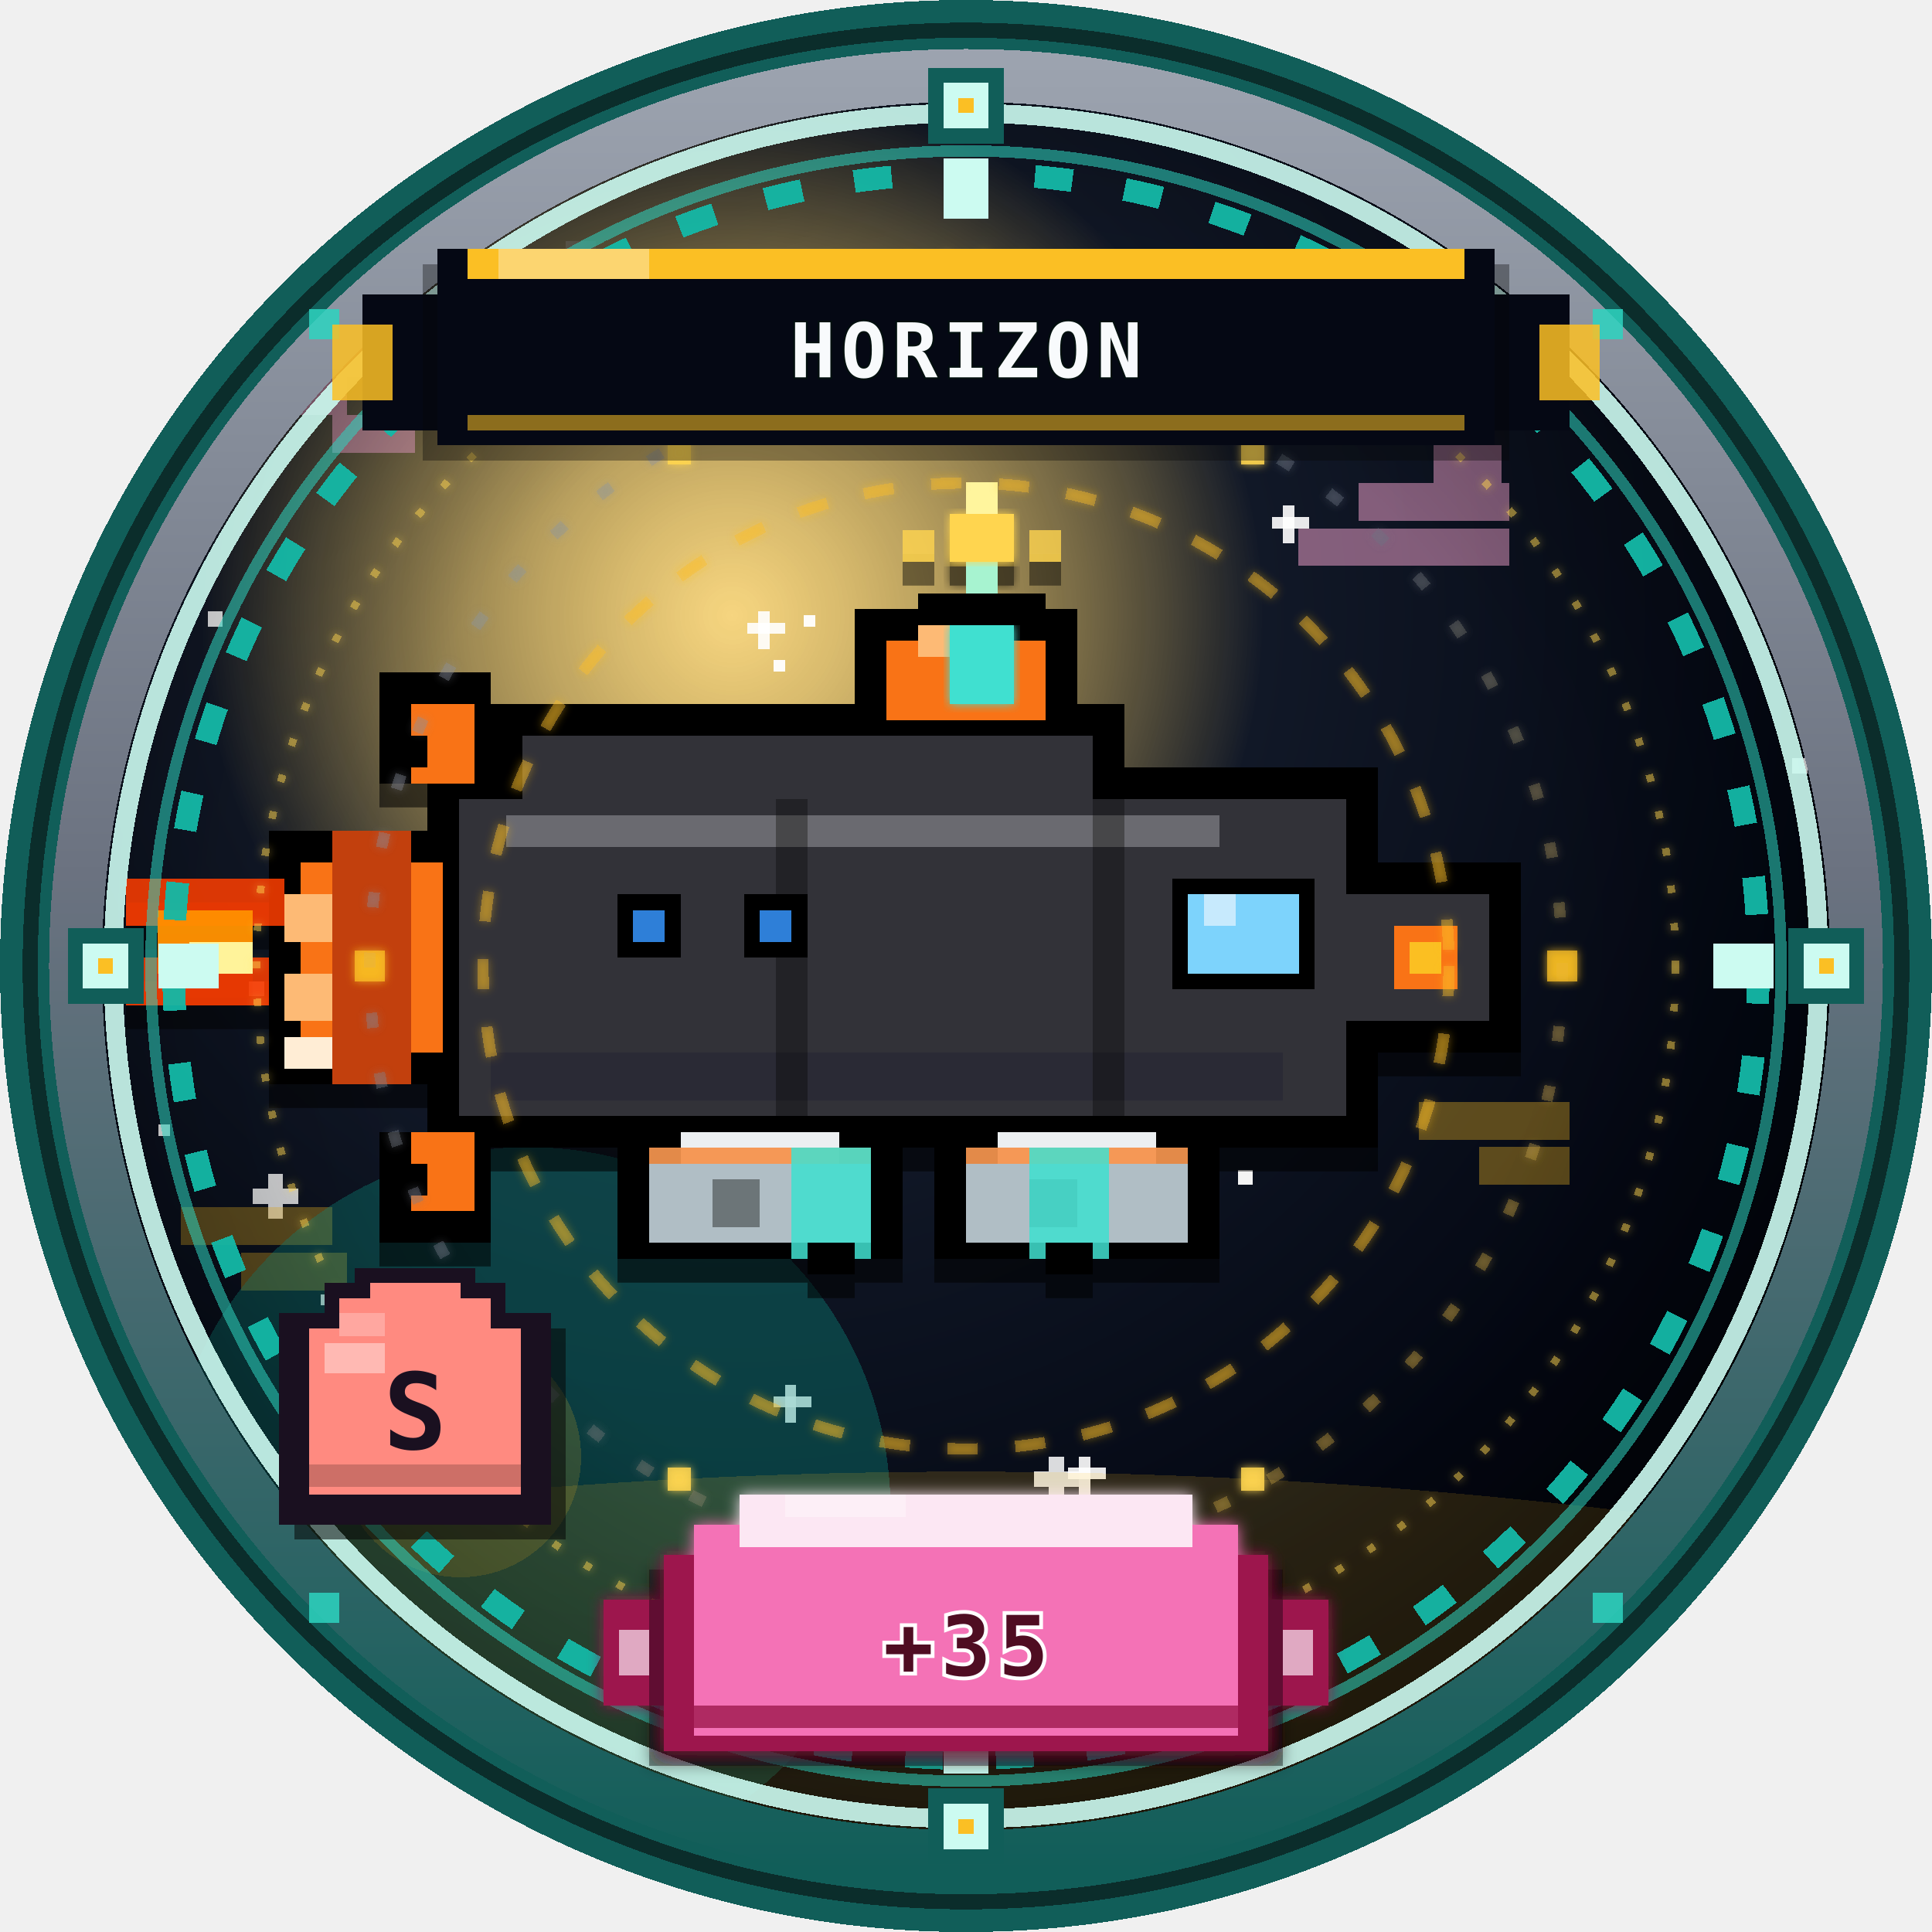
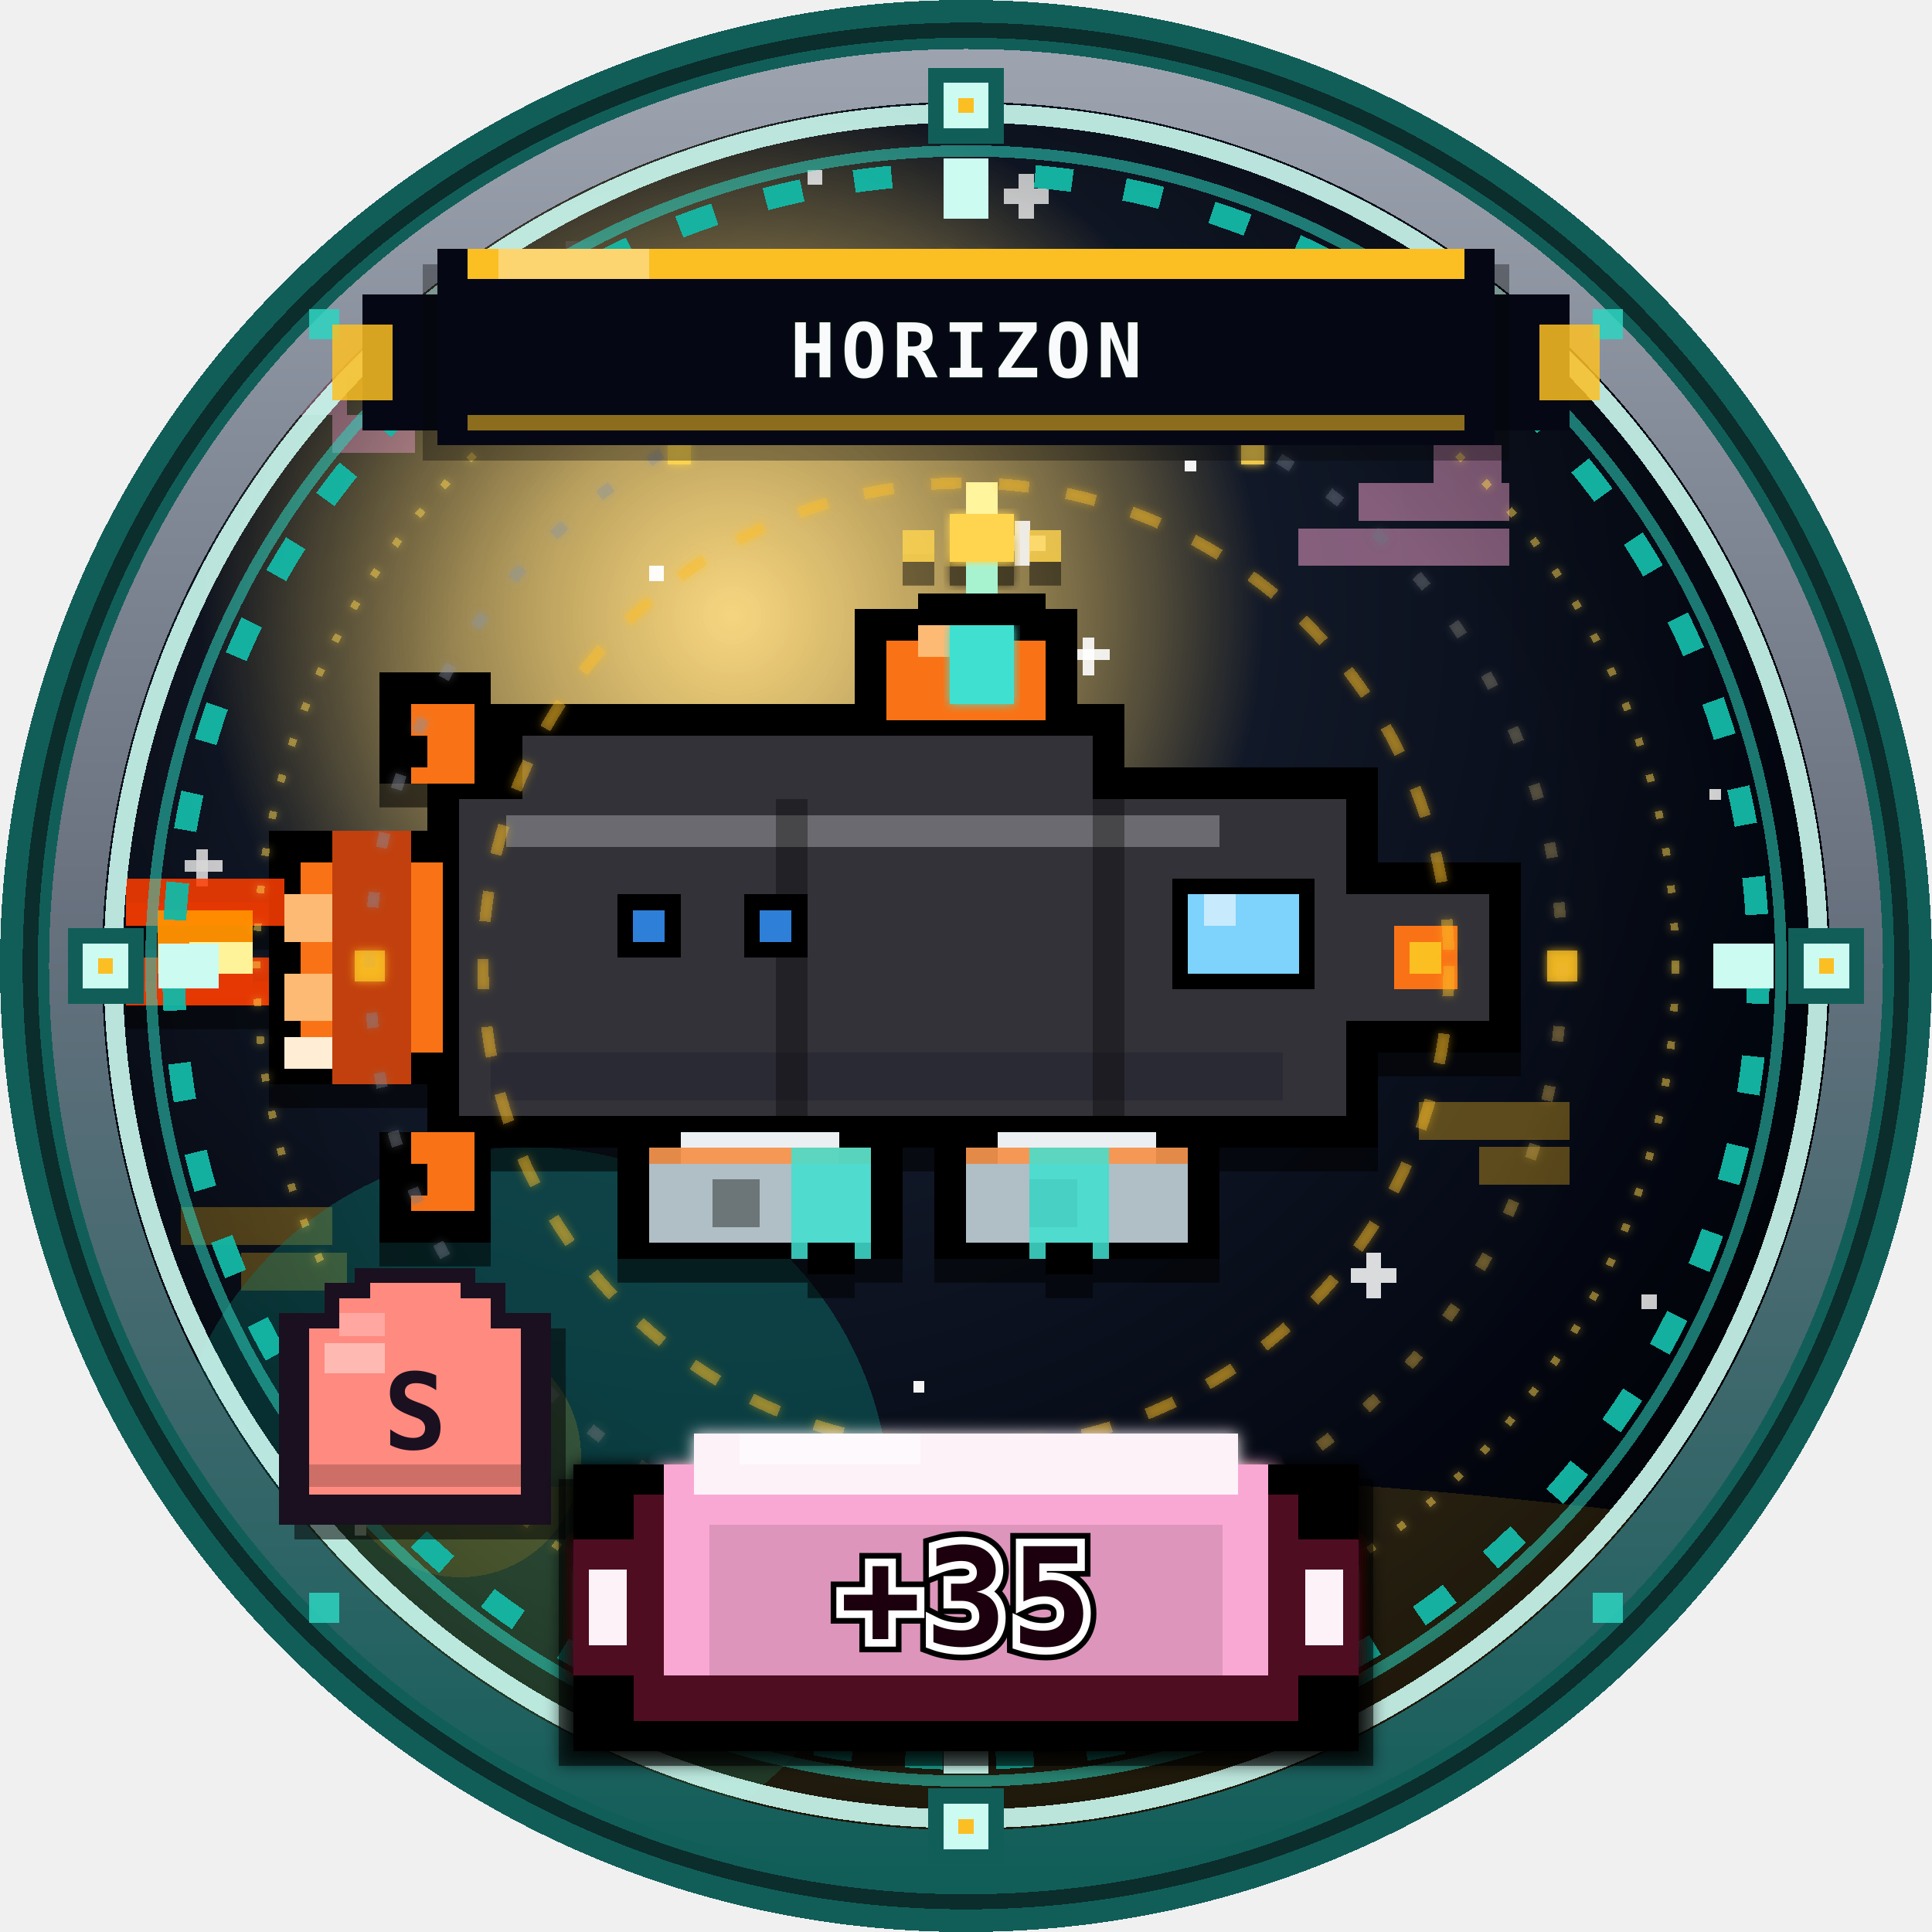
<svg xmlns="http://www.w3.org/2000/svg" viewBox="0 0 512 512" class="w-full h-full" shape-rendering="crispEdges">
  <defs>
-     <radialGradient id="bg_badge_1700" cx="38%" cy="32%" r="78%">
+     <radialGradient id="bg_badge_8105" cx="38%" cy="32%" r="78%">
      <stop offset="0%" stop-color="#fbbf24" stop-opacity="0.55" />
      <stop offset="35%" stop-color="#111827" />
      <stop offset="72%" stop-color="#030712" />
      <stop offset="100%" stop-color="#000000" />
    </radialGradient>
-     <linearGradient id="hull_badge_1700" x1="0%" y1="0%" x2="100%" y2="0%">
+     <linearGradient id="hull_badge_8105" x1="0%" y1="0%" x2="100%" y2="0%">
      <stop offset="0%" stop-color="#1a1a1a" />
      <stop offset="50%" stop-color="#333333" />
      <stop offset="100%" stop-color="#000000" />
    </linearGradient>
-     <linearGradient id="frame_badge_1700" x1="0%" y1="0%" x2="100%" y2="100%">
+     <linearGradient id="frame_badge_8105" x1="0%" y1="0%" x2="100%" y2="100%">
      <stop offset="0%" stop-color="#9ca3af" />
      <stop offset="50%" stop-color="#6b7280" />
      <stop offset="100%" stop-color="#fbbf24" />
    </linearGradient>
-     <linearGradient id="rim_badge_1700" x1="0%" y1="0%" x2="0%" y2="100%">
+     <linearGradient id="rim_badge_8105" x1="0%" y1="0%" x2="0%" y2="100%">
      <stop offset="0%" stop-color="#9ca3af" />
      <stop offset="45%" stop-color="#6b7280" />
      <stop offset="100%" stop-color="#115e59" />
    </linearGradient>
-     <radialGradient id="vignette_badge_1700" cx="50%" cy="48%" r="55%">
+     <radialGradient id="vignette_badge_8105" cx="50%" cy="48%" r="55%">
      <stop offset="55%" stop-color="#000000" stop-opacity="0" />
      <stop offset="100%" stop-color="#000000" stop-opacity="0.42" />
    </radialGradient>
-     <filter id="shadow_badge_1700" x="-50%" y="-50%" width="200%" height="200%">
+     <filter id="shadow_badge_8105" x="-50%" y="-50%" width="200%" height="200%">
      <feDropShadow dx="0" dy="6" stdDeviation="0" flood-color="#000" flood-opacity="0.55" />
    </filter>
-     <filter id="glow_badge_1700">
+     <filter id="glow_badge_8105">
      <feGaussianBlur stdDeviation="1.2" result="blur" />
      <feComposite in="SourceGraphic" in2="blur" operator="over" />
    </filter>
-     <filter id="text_glow_badge_1700" x="-50%" y="-50%" width="200%" height="200%">
+     <filter id="text_glow_badge_8105" x="-50%" y="-50%" width="200%" height="200%">
      <feGaussianBlur stdDeviation="2" result="blur" />
      <feMerge>
        <feMergeNode in="blur" />
        <feMergeNode in="SourceGraphic" />
      </feMerge>
    </filter>
-     <clipPath id="clip_badge_1700">
+     <clipPath id="clip_badge_8105">
      <circle cx="256" cy="256" r="236" />
    </clipPath>
  </defs>
-   <g clip-path="url(#clip_badge_1700)">
-     <rect width="512" height="512" fill="url(#bg_badge_1700)" />
+   <g clip-path="url(#clip_badge_8105)">
+     <rect width="512" height="512" fill="url(#bg_badge_8105)" />
    <g fill="#ffffff" shape-rendering="crispEdges">
-       <rect x="205" y="370" width="10" height="3" fill-opacity="0.9" />
-       <rect x="208" y="367" width="3" height="10" fill-opacity="0.9" />
-       <rect x="266" y="270" width="4" height="4" fill-opacity="0.85" />
-       <rect x="262" y="274" width="12" height="4" fill-opacity="0.85" />
-       <rect x="266" y="278" width="4" height="4" fill-opacity="0.85" />
-       <rect x="356" y="296" width="4" height="4" fill-opacity="0.95" />
-       <rect x="220" y="223" width="4" height="4" fill-opacity="0.85" />
-       <rect x="216" y="227" width="12" height="4" fill-opacity="0.85" />
-       <rect x="220" y="231" width="4" height="4" fill-opacity="0.85" />
-       <rect x="198" y="165" width="10" height="3" fill-opacity="0.9" />
-       <rect x="201" y="162" width="3" height="10" fill-opacity="0.9" />
-       <rect x="283" y="389" width="10" height="3" fill-opacity="0.9" />
-       <rect x="286" y="386" width="3" height="10" fill-opacity="0.9" />
-       <rect x="328" y="310" width="4" height="4" fill-opacity="0.95" />
-       <rect x="283" y="408" width="3" height="3" fill-opacity="0.95" />
-       <rect x="255" y="237" width="10" height="3" fill-opacity="0.9" />
-       <rect x="258" y="234" width="3" height="10" fill-opacity="0.9" />
-       <rect x="337" y="137" width="10" height="3" fill-opacity="0.9" />
-       <rect x="340" y="134" width="3" height="10" fill-opacity="0.9" />
-       <rect x="477" y="192" width="10" height="3" fill-opacity="0.9" />
-       <rect x="480" y="189" width="3" height="10" fill-opacity="0.9" />
-       <rect x="85" y="343" width="3" height="3" fill-opacity="0.95" />
-       <rect x="66" y="260" width="4" height="4" fill-opacity="0.95" />
-       <rect x="278" y="386" width="4" height="4" fill-opacity="0.85" />
-       <rect x="274" y="390" width="12" height="4" fill-opacity="0.85" />
-       <rect x="278" y="394" width="4" height="4" fill-opacity="0.85" />
-       <rect x="265" y="228" width="3" height="3" fill-opacity="0.95" />
-       <rect x="285" y="288" width="4" height="4" fill-opacity="0.85" />
-       <rect x="281" y="292" width="12" height="4" fill-opacity="0.85" />
-       <rect x="285" y="296" width="4" height="4" fill-opacity="0.85" />
-       <rect x="42" y="298" width="3" height="3" fill-opacity="0.95" />
-       <rect x="71" y="311" width="4" height="4" fill-opacity="0.85" />
-       <rect x="67" y="315" width="12" height="4" fill-opacity="0.85" />
-       <rect x="71" y="319" width="4" height="4" fill-opacity="0.85" />
-       <rect x="55" y="162" width="4" height="4" fill-opacity="0.95" />
-       <rect x="213" y="163" width="3" height="3" fill-opacity="0.95" />
-       <rect x="186" y="109" width="10" height="3" fill-opacity="0.9" />
-       <rect x="189" y="106" width="3" height="10" fill-opacity="0.9" />
-       <rect x="225" y="275" width="4" height="4" fill-opacity="0.85" />
-       <rect x="221" y="279" width="12" height="4" fill-opacity="0.85" />
-       <rect x="225" y="283" width="4" height="4" fill-opacity="0.85" />
-       <rect x="58" y="122" width="4" height="4" fill-opacity="0.95" />
-       <rect x="307" y="412" width="4" height="4" fill-opacity="0.95" />
-       <rect x="481" y="329" width="4" height="4" fill-opacity="0.85" />
-       <rect x="477" y="333" width="12" height="4" fill-opacity="0.85" />
-       <rect x="481" y="337" width="4" height="4" fill-opacity="0.85" />
-       <rect x="475" y="201" width="4" height="4" fill-opacity="0.95" />
-       <rect x="205" y="175" width="3" height="3" fill-opacity="0.95" />
+       <rect x="76" y="59" width="4" height="4" fill-opacity="0.85" />
+       <rect x="72" y="63" width="12" height="4" fill-opacity="0.85" />
+       <rect x="76" y="67" width="4" height="4" fill-opacity="0.85" />
+       <rect x="190" y="205" width="3" height="3" fill-opacity="0.95" />
+       <rect x="455" y="250" width="4" height="4" fill-opacity="0.95" />
+       <rect x="284" y="172" width="10" height="3" fill-opacity="0.9" />
+       <rect x="287" y="169" width="3" height="10" fill-opacity="0.9" />
+       <rect x="273" y="215" width="3" height="3" fill-opacity="0.95" />
+       <rect x="453" y="209" width="3" height="3" fill-opacity="0.95" />
+       <rect x="144" y="239" width="4" height="4" fill-opacity="0.95" />
+       <rect x="482" y="101" width="4" height="4" fill-opacity="0.95" />
+       <rect x="49" y="228" width="10" height="3" fill-opacity="0.9" />
+       <rect x="52" y="225" width="3" height="10" fill-opacity="0.9" />
+       <rect x="101" y="353" width="4" height="4" fill-opacity="0.95" />
+       <rect x="454" y="425" width="10" height="3" fill-opacity="0.9" />
+       <rect x="457" y="422" width="3" height="10" fill-opacity="0.9" />
+       <rect x="91" y="400" width="10" height="3" fill-opacity="0.9" />
+       <rect x="94" y="397" width="3" height="10" fill-opacity="0.9" />
+       <rect x="131" y="270" width="4" height="4" fill-opacity="0.85" />
+       <rect x="127" y="274" width="12" height="4" fill-opacity="0.85" />
+       <rect x="131" y="278" width="4" height="4" fill-opacity="0.85" />
+       <rect x="269" y="138" width="4" height="4" fill-opacity="0.85" />
+       <rect x="265" y="142" width="12" height="4" fill-opacity="0.85" />
+       <rect x="269" y="146" width="4" height="4" fill-opacity="0.85" />
+       <rect x="101" y="255" width="4" height="4" fill-opacity="0.95" />
+       <rect x="270" y="46" width="4" height="4" fill-opacity="0.85" />
+       <rect x="266" y="50" width="12" height="4" fill-opacity="0.85" />
+       <rect x="270" y="54" width="4" height="4" fill-opacity="0.85" />
+       <rect x="26" y="359" width="4" height="4" fill-opacity="0.95" />
+       <rect x="114" y="350" width="3" height="3" fill-opacity="0.95" />
+       <rect x="435" y="343" width="4" height="4" fill-opacity="0.95" />
+       <rect x="172" y="150" width="4" height="4" fill-opacity="0.95" />
+       <rect x="357" y="209" width="4" height="4" fill-opacity="0.85" />
+       <rect x="353" y="213" width="12" height="4" fill-opacity="0.85" />
+       <rect x="357" y="217" width="4" height="4" fill-opacity="0.85" />
+       <rect x="314" y="122" width="3" height="3" fill-opacity="0.95" />
+       <rect x="362" y="332" width="4" height="4" fill-opacity="0.85" />
+       <rect x="358" y="336" width="12" height="4" fill-opacity="0.85" />
+       <rect x="362" y="340" width="4" height="4" fill-opacity="0.85" />
+       <rect x="242" y="366" width="3" height="3" fill-opacity="0.95" />
+       <rect x="114" y="292" width="4" height="4" fill-opacity="0.95" />
+       <rect x="214" y="45" width="4" height="4" fill-opacity="0.95" />
+       <rect x="313" y="274" width="4" height="4" fill-opacity="0.95" />
    </g>
    <g opacity="0.5" shape-rendering="crispEdges">
      <g fill="#f9a8d4">
        <rect x="56" y="100" width="36" height="10" />
        <rect x="72" y="90" width="44" height="10" />
        <rect x="88" y="110" width="22" height="10" />
        <rect x="360" y="128" width="40" height="10" />
        <rect x="344" y="140" width="56" height="10" />
        <rect x="380" y="118" width="18" height="10" />
      </g>
      <g fill="#fbbf24" opacity="0.7">
        <rect x="48" y="320" width="40" height="10" />
        <rect x="64" y="332" width="28" height="10" />
        <rect x="376" y="292" width="40" height="10" />
        <rect x="392" y="304" width="24" height="10" />
      </g>
-       <g fill="url(#frame_badge_1700)" opacity="0.45">
+       <g fill="url(#frame_badge_8105)" opacity="0.45">
        <rect x="150" y="64" width="8" height="8" />
        <rect x="348" y="84" width="8" height="8" />
        <rect x="120" y="250" width="8" height="8" />
        <rect x="300" y="230" width="8" height="8" />
        <rect x="200" y="300" width="6" height="6" />
      </g>
    </g>
    <circle cx="140" cy="400" r="96" fill="#0d9488" fill-opacity="0.35" />
    <circle cx="122" cy="386" r="32" fill="#fbbf24" fill-opacity="0.18" />
    <path d="M-40 420 Q256 360 552 420 V520 H-40 Z" fill="#fbbf24" fill-opacity="0.16" />
-     <rect width="512" height="512" fill="url(#vignette_badge_1700)" />
-   </g>
-   <g transform="translate(256, 258) scale(1.05)" filter="url(#shadow_badge_1700)">
+     <rect width="512" height="512" fill="url(#vignette_badge_8105)" />
+   </g>
+   <g transform="translate(256, 258) scale(1.05)" filter="url(#shadow_badge_8105)">
    <g transform="translate(12, -4)" shape-rendering="crispEdges">
      <rect x="-148" y="-48" width="240" height="96" fill="#050505" />
      <rect x="-132" y="-64" width="160" height="20" fill="#050505" />
      <rect x="92" y="-24" width="36" height="48" fill="#050505" />
      <rect x="-188" y="-32" width="44" height="64" fill="#050505" />
      <rect x="-100" y="40" width="72" height="36" fill="#050505" />
      <rect x="-20" y="40" width="72" height="36" fill="#050505" />
      <rect x="-40" y="-88" width="56" height="28" fill="#050505" />
      <rect x="-160" y="-72" width="28" height="28" fill="#050505" />
      <rect x="-160" y="44" width="28" height="28" fill="#050505" />
      <rect x="-140" y="-40" width="224" height="80" fill="#303038" />
      <rect x="-124" y="-56" width="144" height="16" fill="#303038" />
      <rect x="84" y="-16" width="36" height="32" fill="#303038" />
      <rect x="-128" y="-36" width="180" height="8" fill="#ffffff" opacity="0.28" />
      <rect x="-132" y="24" width="200" height="12" fill="#1a1a22" opacity="0.2" />
      <rect x="-60" y="-40" width="8" height="80" fill="#050505" opacity="0.35" />
      <rect x="20" y="-40" width="8" height="80" fill="#050505" opacity="0.35" />
      <rect x="-32" y="-80" width="40" height="20" fill="#f97316" />
      <rect x="-24" y="-88" width="24" height="12" fill="#fdba74" />
      <rect x="-16" y="-76" width="16" height="12" fill="#7dd3fc" />
      <rect x="-12" y="-76" width="6" height="6" fill="#e0f2fe" opacity="0.8" />
      <rect x="-92" y="48" width="56" height="24" fill="#b0bec5" />
      <rect x="-84" y="44" width="40" height="8" fill="#eceff1" />
      <rect x="-76" y="56" width="12" height="12" fill="#050505" opacity="0.4" />
      <rect x="-12" y="48" width="56" height="24" fill="#b0bec5" />
      <rect x="-4" y="44" width="40" height="8" fill="#eceff1" />
      <rect x="4" y="56" width="12" height="12" fill="#050505" opacity="0.4" />
      <rect x="-92" y="48" width="56" height="4" fill="#f97316" opacity="0.7" />
      <rect x="-12" y="48" width="56" height="4" fill="#f97316" opacity="0.7" />
      <rect x="-180" y="-24" width="36" height="48" fill="#f97316" />
      <rect x="-172" y="-32" width="20" height="64" fill="#c2410c" />
      <rect x="-184" y="-16" width="12" height="12" fill="#fdba74" />
      <rect x="-184" y="4" width="12" height="12" fill="#fdba74" />
      <rect x="-184" y="20" width="12" height="8" fill="#ffedd5" />
      <rect x="-152" y="-64" width="16" height="20" fill="#f97316" />
      <rect x="-152" y="44" width="16" height="20" fill="#f97316" />
      <rect x="-160" y="-56" width="12" height="8" fill="#050505" />
      <rect x="-160" y="52" width="12" height="8" fill="#050505" />
      <rect x="40" y="-20" width="36" height="28" fill="#050505" />
      <rect x="44" y="-16" width="28" height="20" fill="#7dd3fc" />
      <rect x="48" y="-16" width="8" height="8" fill="#e0f2fe" opacity="0.75" />
      <rect x="-100" y="-16" width="16" height="16" fill="#050505" />
      <rect x="-96" y="-12" width="8" height="8" fill="#2f7fd8" />
      <rect x="-68" y="-16" width="16" height="16" fill="#050505" />
      <rect x="-64" y="-12" width="8" height="8" fill="#2f7fd8" />
      <rect x="96" y="-8" width="16" height="16" fill="#f97316" />
      <rect x="100" y="-4" width="8" height="8" fill="#fbbf24" />
      <rect x="-224" y="-20" width="40" height="12" fill="#ff3d00" opacity="0.85" />
      <rect x="-224" y="0" width="36" height="12" fill="#ff3d00" opacity="0.85" />
      <rect x="-216" y="-12" width="24" height="16" fill="#ff9100" opacity="0.95" />
      <rect x="-208" y="-4" width="16" height="8" fill="#fff59d" opacity="0.98" />
-       <rect x="-16" y="-84" width="16" height="20" fill="#40e0d0" filter="url(#glow_badge_1700)" />
+       <rect x="-16" y="-84" width="16" height="20" fill="#40e0d0" filter="url(#glow_badge_8105)" />
      <rect x="-24" y="-92" width="32" height="8" fill="#050505" />
      <rect x="-12" y="-100" width="8" height="8" fill="#a7f3d0" />
      <rect x="-56" y="48" width="20" height="28" fill="#40e0d0" opacity="0.85" />
      <rect x="4" y="48" width="20" height="28" fill="#40e0d0" opacity="0.85" />
      <rect x="-52" y="72" width="12" height="8" fill="#050505" />
      <rect x="8" y="72" width="12" height="8" fill="#050505" />
-       <rect x="-16" y="-112" width="16" height="12" fill="#ffd54f" filter="url(#glow_badge_1700)" />
+       <rect x="-16" y="-112" width="16" height="12" fill="#ffd54f" filter="url(#glow_badge_8105)" />
      <rect x="-12" y="-120" width="8" height="8" fill="#fff59d" />
      <rect x="-28" y="-108" width="8" height="8" fill="#ffd54f" opacity="0.8" />
      <rect x="4" y="-108" width="8" height="8" fill="#ffd54f" opacity="0.8" />
    </g>
  </g>
-   <g filter="url(#glow_badge_1700)" id="upgrade_badge_1700">
+   <g filter="url(#glow_badge_8105)" id="upgrade_badge_8105">
    <circle cx="256" cy="256" r="128" fill="none" stroke="#fbbf24" stroke-width="3" opacity="0.4" stroke-dasharray="8 10" />
-     <circle cx="256" cy="256" r="158" fill="none" stroke="url(#frame_badge_1700)" stroke-width="3" opacity="0.35" stroke-dasharray="4 12" />
+     <circle cx="256" cy="256" r="158" fill="none" stroke="url(#frame_badge_8105)" stroke-width="3" opacity="0.35" stroke-dasharray="4 12" />
    <rect x="252" y="94" width="8" height="8" fill="#fbbf24" opacity="0.75" />
    <rect x="410" y="252" width="8" height="8" fill="#fbbf24" opacity="0.75" />
    <rect x="252" y="410" width="8" height="8" fill="#fbbf24" opacity="0.75" />
    <rect x="94" y="252" width="8" height="8" fill="#fbbf24" opacity="0.75" />
    <circle cx="256" cy="256" r="188" fill="none" stroke="#ffd54f" stroke-width="2" opacity="0.45" stroke-dasharray="2 8" />
    <rect x="177" y="117" width="6" height="6" fill="#ffd54f" opacity="0.85" />
    <rect x="329" y="117" width="6" height="6" fill="#ffd54f" opacity="0.85" />
    <rect x="177" y="389" width="6" height="6" fill="#ffd54f" opacity="0.85" />
    <rect x="329" y="389" width="6" height="6" fill="#ffd54f" opacity="0.85" />
  </g>
-   <g shape-rendering="crispEdges" id="frame_badge_1700_chrome">
+   <g shape-rendering="crispEdges" id="frame_badge_8105_chrome">
    <circle cx="256" cy="256" r="248" fill="none" stroke="#115e59" stroke-width="16" />
    <circle cx="256" cy="256" r="248" fill="none" stroke="#050505" stroke-width="4" opacity="0.55" />
-     <circle cx="256" cy="256" r="236" fill="none" stroke="url(#rim_badge_1700)" stroke-width="14" />
+     <circle cx="256" cy="256" r="236" fill="none" stroke="url(#rim_badge_8105)" stroke-width="14" />
    <circle cx="256" cy="256" r="226" fill="none" stroke="#ccfbf1" stroke-width="5" opacity="0.9" />
    <circle cx="256" cy="256" r="216" fill="none" stroke="#2dd4bf" stroke-width="3" opacity="0.55" />
    <circle cx="256" cy="256" r="210" fill="none" stroke="#14b8a6" stroke-width="6" stroke-dasharray="10 14" opacity="0.95" />
    <rect x="250" y="42" width="12" height="16" fill="#ccfbf1" />
    <rect x="250" y="454" width="12" height="16" fill="#ccfbf1" />
    <rect x="42" y="250" width="16" height="12" fill="#ccfbf1" />
    <rect x="454" y="250" width="16" height="12" fill="#ccfbf1" />
    <rect x="246" y="18" width="20" height="20" fill="#115e59" />
    <rect x="250" y="22" width="12" height="12" fill="#ccfbf1" />
    <rect x="254" y="26" width="4" height="4" fill="#fbbf24" />
    <rect x="474" y="246" width="20" height="20" fill="#115e59" />
    <rect x="478" y="250" width="12" height="12" fill="#ccfbf1" />
    <rect x="482" y="254" width="4" height="4" fill="#fbbf24" />
    <rect x="246" y="474" width="20" height="20" fill="#115e59" />
    <rect x="250" y="478" width="12" height="12" fill="#ccfbf1" />
    <rect x="254" y="482" width="4" height="4" fill="#fbbf24" />
    <rect x="18" y="246" width="20" height="20" fill="#115e59" />
    <rect x="22" y="250" width="12" height="12" fill="#ccfbf1" />
    <rect x="26" y="254" width="4" height="4" fill="#fbbf24" />
    <rect x="82" y="82" width="8" height="8" fill="#2dd4bf" opacity="0.85" />
    <rect x="422" y="82" width="8" height="8" fill="#2dd4bf" opacity="0.85" />
    <rect x="82" y="422" width="8" height="8" fill="#2dd4bf" opacity="0.85" />
    <rect x="422" y="422" width="8" height="8" fill="#2dd4bf" opacity="0.85" />
  </g>
-   <g shape-rendering="crispEdges" id="name_badge_1700">
+   <g shape-rendering="crispEdges" id="name_badge_8105">
    <rect x="96" y="78" width="20" height="36" fill="#050814" />
    <rect x="396" y="78" width="20" height="36" fill="#050814" />
    <rect x="88" y="86" width="16" height="20" fill="#fbbf24" opacity="0.85" />
    <rect x="408" y="86" width="16" height="20" fill="#fbbf24" opacity="0.85" />
    <rect x="112" y="70" width="288" height="52" fill="#050505" opacity="0.35" />
    <rect x="116" y="66" width="280" height="52" fill="#050814" />
    <rect x="124" y="74" width="264" height="36" fill="#050814" />
    <rect x="124" y="66" width="264" height="8" fill="#fbbf24" />
    <rect x="132" y="66" width="40" height="8" fill="#ffffff" opacity="0.35" />
    <rect x="124" y="110" width="264" height="4" fill="#fbbf24" opacity="0.55" />
    <text x="256" y="100" font-family="Galmuri11, monospace" font-size="20" font-weight="bold" fill="#f8fafc" stroke="#010f0e" stroke-width="0.9" paint-order="stroke" text-anchor="middle" letter-spacing="1.5">HORIZON</text>
  </g>
-   <g shape-rendering="crispEdges" id="grade_badge_1700">
+   <g shape-rendering="crispEdges" id="grade_badge_8105">
    <rect x="78" y="352" width="72" height="56" fill="#050505" opacity="0.55" />
    <rect x="74" y="348" width="72" height="56" fill="#1a1020" />
    <rect x="86" y="340" width="48" height="12" fill="#1a1020" />
    <rect x="94" y="336" width="32" height="8" fill="#1a1020" />
    <rect x="82" y="352" width="56" height="44" fill="#ff8a80" />
    <rect x="90" y="344" width="40" height="12" fill="#ff8a80" />
    <rect x="98" y="340" width="24" height="8" fill="#ff8a80" />
    <rect x="86" y="356" width="16" height="8" fill="#ffffff" opacity="0.4" />
    <rect x="90" y="348" width="12" height="6" fill="#ffffff" opacity="0.25" />
    <rect x="82" y="388" width="56" height="6" fill="#050505" opacity="0.2" />
    <text x="110" y="384" font-family="Galmuri11, monospace" font-size="28" font-weight="bold" fill="#1a1020" text-anchor="middle">S</text>
  </g>
-   <g shape-rendering="crispEdges" id="enhance_badge_1700" filter="url(#text_glow_badge_1700)">
-     <rect x="160" y="424" width="16" height="28" fill="#9d174d" />
-     <rect x="336" y="424" width="16" height="28" fill="#9d174d" />
-     <rect x="164" y="432" width="8" height="12" fill="#fce7f3" opacity="0.7" />
-     <rect x="340" y="432" width="8" height="12" fill="#fce7f3" opacity="0.7" />
-     <rect x="172" y="416" width="168" height="52" fill="#050505" opacity="0.4" />
-     <rect x="176" y="412" width="160" height="52" fill="#9d174d" />
-     <rect x="184" y="404" width="144" height="56" fill="#f472b6" />
-     <rect x="196" y="396" width="120" height="14" fill="#fce7f3" />
-     <rect x="208" y="396" width="32" height="6" fill="#ffffff" opacity="0.35" />
-     <rect x="184" y="452" width="144" height="6" fill="#9d174d" opacity="0.8" />
-     <text x="256" y="444" font-family="Galmuri11, monospace" font-size="22" font-weight="bold" fill="#500724" stroke="#ffffff" stroke-width="2" paint-order="stroke" text-anchor="middle" letter-spacing="2">+35</text>
+   <g shape-rendering="crispEdges" id="enhance_badge_8105" filter="url(#text_glow_badge_8105)">
+     <rect x="148" y="392" width="216" height="76" fill="#050505" opacity="0.55" />
+     <rect x="152" y="388" width="208" height="76" fill="#050505" />
+     <rect x="152" y="408" width="18" height="36" fill="#500724" />
+     <rect x="342" y="408" width="18" height="36" fill="#500724" />
+     <rect x="156" y="416" width="10" height="20" fill="#fdf2f8" />
+     <rect x="346" y="416" width="10" height="20" fill="#fdf2f8" />
+     <rect x="168" y="396" width="176" height="60" fill="#500724" />
+     <rect x="176" y="388" width="160" height="64" fill="#f9a8d4" />
+     <rect x="184" y="380" width="144" height="16" fill="#fdf2f8" />
+     <rect x="196" y="380" width="48" height="8" fill="#ffffff" opacity="0.55" />
+     <rect x="188" y="404" width="136" height="40" fill="#050505" opacity="0.12" />
+     <rect x="176" y="444" width="160" height="8" fill="#500724" />
+     <text x="256" y="436" font-family="Galmuri11, monospace" font-size="36" font-weight="bold" fill="none" stroke="#050505" stroke-width="7" paint-order="stroke" text-anchor="middle" letter-spacing="1">+35</text>
+     <text x="256" y="436" font-family="Galmuri11, monospace" font-size="36" font-weight="bold" fill="#1f0510" stroke="#ffffff" stroke-width="4" paint-order="stroke" text-anchor="middle" letter-spacing="1">+35</text>
  </g>
</svg>
